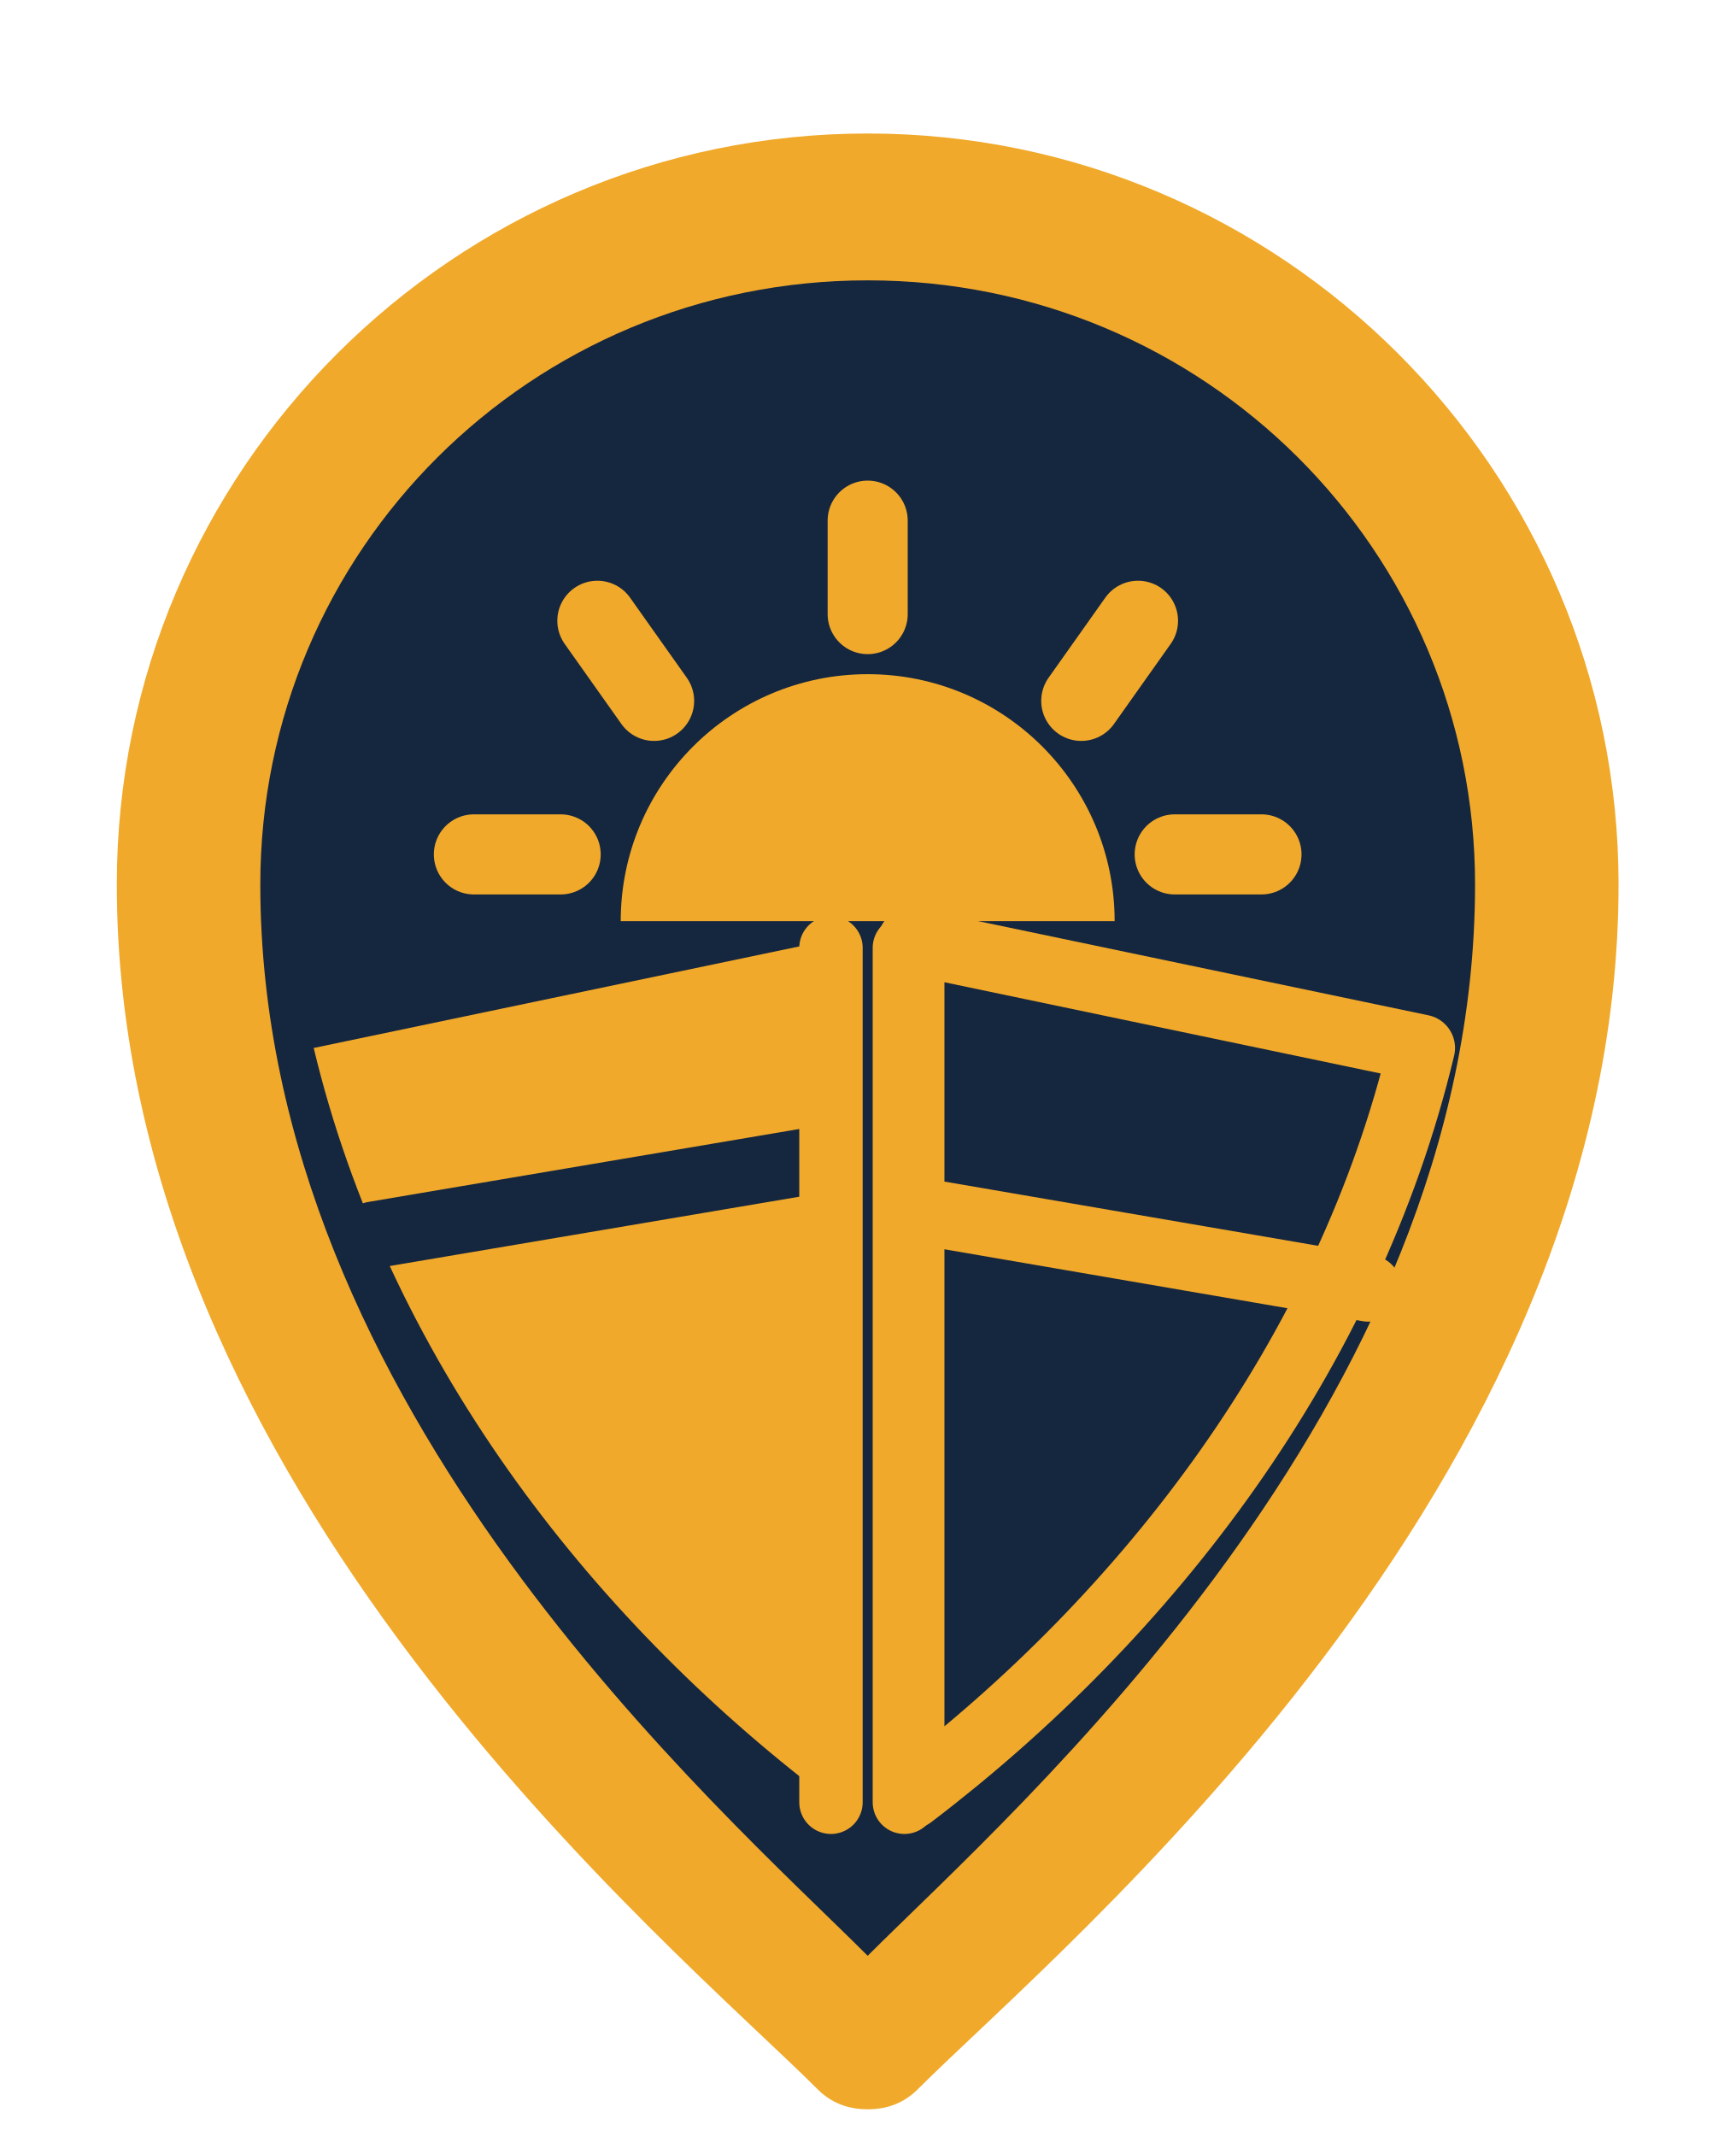
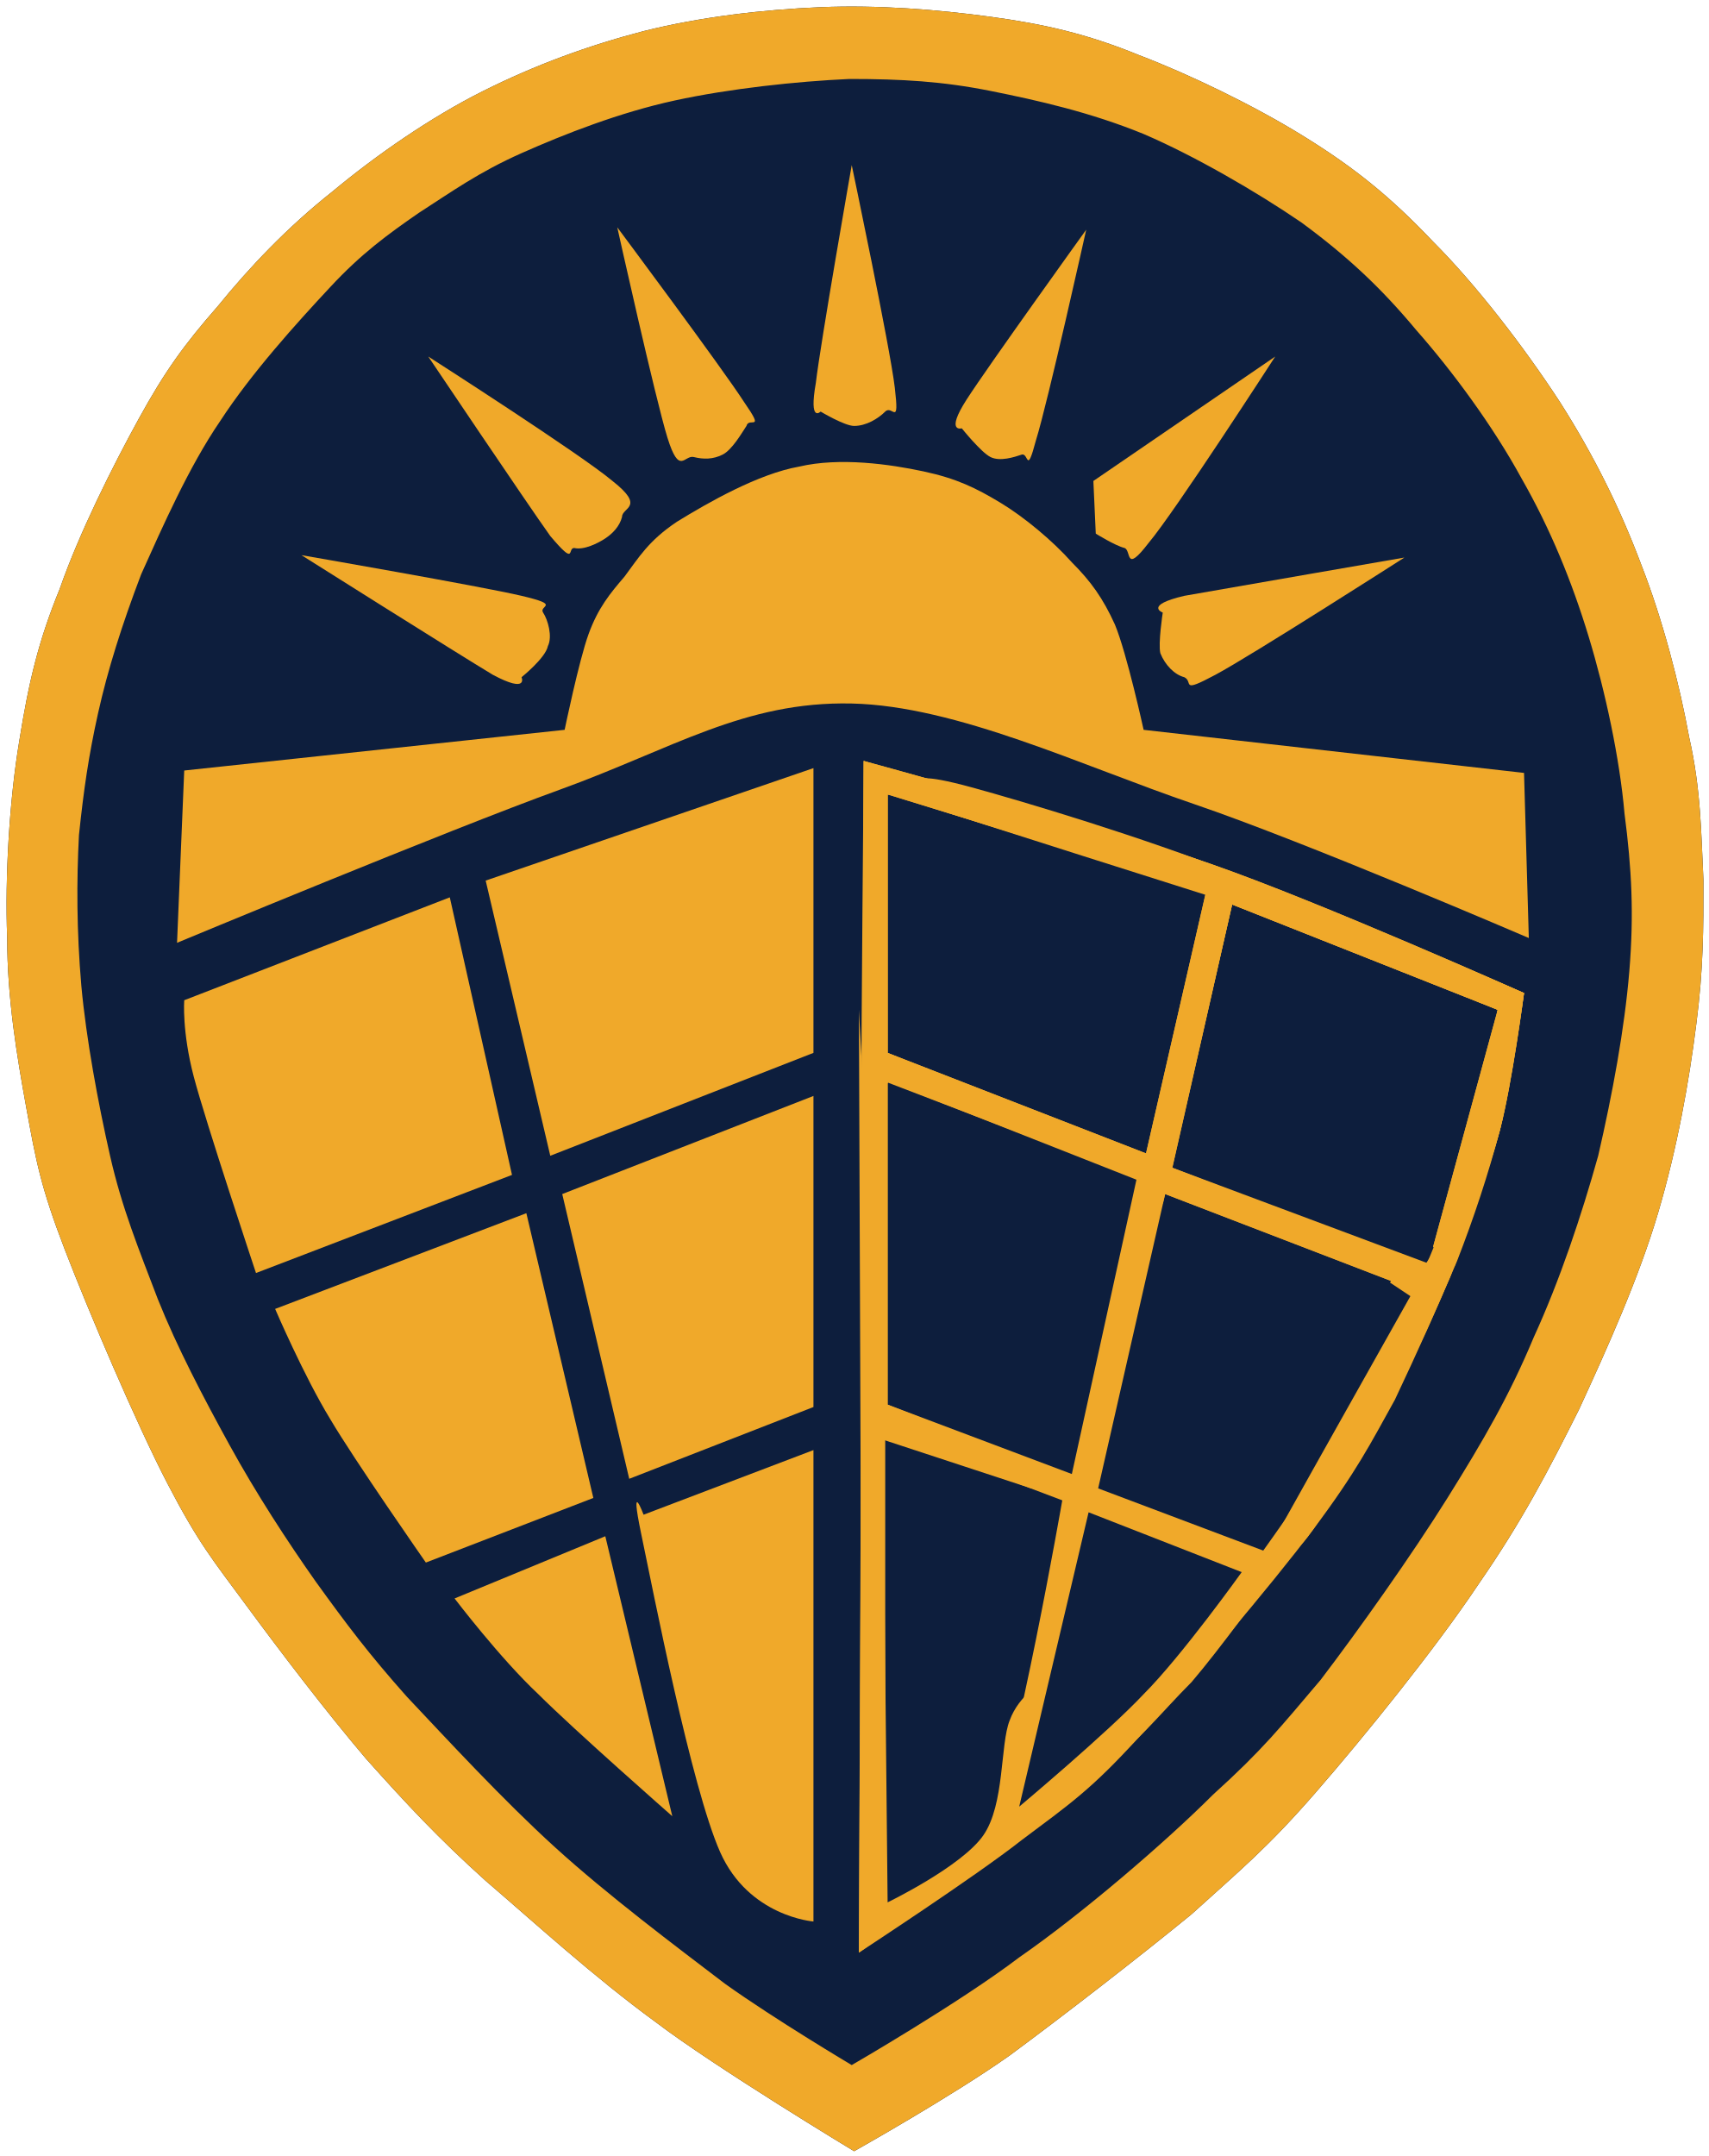
- <svg xmlns="http://www.w3.org/2000/svg" viewBox="0 0 52 64" width="52" height="64" role="img" aria-label="INVICSOL">
-   <path d="M26 63.2C25.4 63.2 24.9 63 24.5 62.6 20.2 58.3 3.5 44.6 3.5 26.5 3.5 14.1 13.6 4 26 4S48.5 14.1 48.5 26.5C48.5 44.6 31.8 58.3 27.5 62.6 27.1 63 26.6 63.2 26 63.2Z" fill="#f0a92a" />
-   <path d="M26 58.6C21.6 54.2 7.8 42.2 7.8 26.5 7.8 16.5 15.9 8.4 26 8.4S44.2 16.5 44.2 26.5C44.2 42.2 30.4 54.2 26 58.6Z" fill="#15263f" />
-   <path d="M18.6 27.6A7.4 7.4 0 0 1 33.4 27.6Z" fill="#f0a92a" />
-   <g stroke="#f0a92a" stroke-width="2.4" stroke-linecap="round">
-     <path d="M26 15.6V18.4" />
-     <path d="M17.9 18.6 19.6 21" />
-     <path d="M34.1 18.6 32.4 21" />
-     <path d="M14.2 25.6H16.8" />
-     <path d="M37.8 25.6H35.2" />
-   </g>
-   <path d="M9.4 31.4 24.7 28.2V53.8C17.6 48.4 11.6 40.6 9.4 31.4Z" fill="#f0a92a" />
-   <path d="M27.3 28.2 42.6 31.4C40.4 40.6 34.4 48.4 27.3 53.8Z" fill="none" stroke="#f0a92a" stroke-width="2" stroke-linejoin="round" />
-   <g stroke="#f0a92a" stroke-width="2" stroke-linecap="round">
-     <path d="M28.2 36.4 41 38.6" />
-   </g>
-   <g stroke="#15263f" stroke-width="2" stroke-linecap="round">
-     <path d="M11.2 37 24.2 34.8" />
-   </g>
-   <path d="M24.9 28.4V54" stroke="#f0a92a" stroke-width="1.9" stroke-linecap="round" />
-   <path d="M27.1 28.4V54" stroke="#f0a92a" stroke-width="1.9" stroke-linecap="round" />
+ <svg xmlns="http://www.w3.org/2000/svg" viewBox="0 0 714 901" role="img" aria-label="INVICSOL">
+   <path d="M343 3C367 2 392 4 414 7C436 10 454 14 476 23C497 31 524 44 545 57C566 70 581 82 599 101C617 119 637 145 652 168C666 190 677 212 686 236C695 259 702 286 706 308C711 330 711 348 712 368C712 388 712 405 709 428C706 452 701 480 693 507C685 534 672 563 660 589C647 615 636 636 618 662C600 689 570 726 550 749C530 772 519 781 498 800C476 818 445 842 422 859C398 876 357 899 357 899C357 899 299 864 274 845C248 826 224 804 203 786C183 768 170 754 153 735C136 715 117 690 103 671C89 652 83 645 70 620C57 595 37 548 27 522C17 496 15 485 11 463C7 441 3 417 3 392C2 366 4 334 8 310C12 285 16 268 25 246C33 223 47 195 58 175C69 155 77 144 91 128C104 112 120 95 139 80C157 65 180 49 202 38C224 27 246 19 269 13C293 7 319 4 343 3Z" fill="#0d1e3d" />
+   <path d="M361 318C361 318 460 345 506 361C552 377 637 415 637 415C637 415 631 453 627 472C622 491 616 509 609 527C601 546 592 566 583 585C573 603 567 615 549 639C531 663 496 704 476 726C456 748 447 754 427 769C408 784 359 816 359 816C359 816 361 318 361 318Z" fill="#f0a92a" />
+   <path d="M343 3C367 2 392 4 414 7C436 10 454 14 476 23C497 31 524 44 545 57C566 70 581 82 599 101C617 119 637 145 652 168C666 190 677 212 686 236C695 259 702 286 706 308C711 330 711 348 712 368C712 388 712 405 709 428C706 452 701 480 693 507C685 534 672 563 660 589C647 615 636 636 618 662C600 689 570 726 550 749C530 772 519 781 498 800C476 818 445 842 422 859C398 876 357 899 357 899C357 899 299 864 274 845C248 826 224 804 203 786C183 768 170 754 153 735C136 715 117 690 103 671C89 652 83 645 70 620C57 595 37 548 27 522C17 496 15 485 11 463C7 441 3 417 3 392C2 366 4 334 8 310C12 285 16 268 25 246C33 223 47 195 58 175C69 155 77 144 91 128C104 112 120 95 139 80C157 65 180 49 202 38C224 27 246 19 269 13C293 7 319 4 343 3ZM282 42C259 47 236 56 218 64C200 72 189 80 175 89C162 98 151 106 138 120C124 135 105 156 92 176C79 195 68 220 59 240C51 261 45 280 41 298C37 316 35 330 33 349C32 368 32 389 34 412C36 434 41 461 46 483C51 505 58 522 66 543C74 563 85 584 96 604C107 624 120 644 132 661C145 679 154 691 170 709C187 727 210 752 232 772C254 792 282 813 303 829C324 844 356 863 356 863C356 863 401 837 426 818C452 800 487 770 507 750C528 731 535 722 552 702C568 681 590 650 605 626C620 602 631 583 641 559C652 535 661 508 668 483C674 457 679 430 681 406C683 382 682 363 679 340C677 317 671 289 664 266C657 243 648 221 636 200C624 178 607 155 592 138C577 120 563 107 544 93C525 80 499 65 478 56C456 47 434 42 414 38C394 34 377 33 355 33C333 34 305 37 282 42Z" fill="#f0a92a" />
+   <path d="M386 197C400 200 408 204 418 210C428 216 440 226 448 235C456 243 461 250 466 261C471 273 478 305 478 305C478 305 637 323 637 323C637 323 639 392 639 392C639 392 546 352 499 336C452 320 400 295 356 294C311 293 281 313 234 330C187 347 74 394 74 394C74 394 77 322 77 322C77 322 236 305 236 305C236 305 242 276 246 265C250 254 255 248 261 241C267 233 271 226 283 218C296 210 317 198 334 195C351 191 372 194 386 197Z" fill="#f0a92a" />
+   <path d="M340 321C340 321 340 440 340 440C340 440 230 483 230 483C230 483 203 368 203 368C203 368 340 321 340 321Z" fill="#f0a92a" />
+   <path d="M188 375C188 375 214 491 214 491C214 491 107 532 107 532C107 532 86 469 81 450C76 431 77 418 77 418C77 418 188 375 188 375Z" fill="#f0a92a" />
+   <path d="M371 332C371 332 504 373 504 373C504 373 479 482 479 482C479 482 371 440 371 440C371 440 371 332 371 332Z" fill="#0d1e3d" />
+   <path d="M515 378C515 378 626 422 626 422C626 422 618 466 613 483C608 501 596 529 596 529C596 529 490 488 490 488C490 488 515 378 515 378Z" fill="#0d1e3d" />
+   <path d="M371 452C371 452 475 493 475 493C475 493 448 616 448 616C448 616 371 587 371 587C371 587 371 452 371 452Z" fill="#0d1e3d" />
+   <path d="M487 499C487 499 591 539 591 539C591 539 577 573 566 591C556 609 528 648 528 648C528 648 459 622 459 622C459 622 487 499 487 499Z" fill="#0d1e3d" />
+   <path d="M340 458C340 458 340 588 340 588C340 588 263 618 263 618C263 618 235 499 235 499C235 499 340 458 340 458Z" fill="#f0a92a" />
+   <path d="M220 507C220 507 248 626 248 626C248 626 178 653 178 653C178 653 148 610 138 593C127 575 115 547 115 547C115 547 220 507 220 507Z" fill="#f0a92a" />
+   <path d="M361 318C361 318 460 345 506 361C552 377 637 415 637 415C637 415 632 452 627 472C621 492 614 515 605 536C596 558 584 582 573 600C563 619 541 647 541 647C541 647 533 645 533 645C533 645 526 654 536 637C546 619 591 539 591 539C591 539 487 499 487 499C487 499 486 503 486 503C486 503 476 502 476 502C476 502 477 493 477 493C477 493 370 452 370 452C370 452 361 461 361 461C361 461 361 318 361 318ZM371 332C371 332 371 440 371 440C371 440 479 482 479 482C479 482 504 373 504 373C504 373 371 332 371 332ZM515 378C515 378 490 488 490 488C490 488 597 528 597 528C597 528 610 495 615 478C620 460 626 422 626 422C626 422 515 378 515 378Z" fill="#f0a92a" />
+   <path d="M370 599C370 599 444 627 444 627C444 627 425 736 413 765C401 793 370 796 370 796C370 796 370 599 370 599Z" fill="#0d1e3d" />
+   <path d="M340 606C340 606 340 803 340 803C340 803 313 801 301 774C289 747 273 665 268 641C263 617 269 633 269 633C269 633 340 606 340 606Z" fill="#f0a92a" />
+   <path d="M406 329C428 335 478 350 516 365C555 379 637 415 637 415C637 415 632 453 627 472C622 491 608 529 608 529C608 529 599 521 599 521C599 521 626 422 626 422C626 422 515 378 515 378C515 378 490 487 490 487C490 487 479 487 479 487C479 487 504 374 504 374C504 374 406 343 385 336C365 329 381 333 381 333C381 333 385 326 385 326C385 326 384 323 406 329Z" fill="#f0a92a" />
+   <path d="M369 599C369 599 371 795 371 795C371 795 402 780 411 767C420 754 418 729 422 719C426 708 436 703 436 703C436 703 428 755 428 755C428 755 467 719 482 703C496 688 509 670 516 662C523 654 522 658 522 658C522 658 528 664 528 664C528 664 510 689 498 703C485 716 476 728 453 747C430 766 359 816 359 816C359 816 360 598 360 598C360 598 369 599 369 599Z" fill="#f0a92a" />
+   <path d="M455 632C455 632 519 657 519 657C519 657 494 692 478 708C463 724 426 755 426 755C426 755 455 632 455 632Z" fill="#0d1e3d" />
+   <path d="M253 642C253 642 281 759 281 759C281 759 240 723 225 708C209 693 190 668 190 668C190 668 253 642 253 642Z" fill="#f0a92a" />
+   <path d="M359 422C359 422 361 459 361 459C361 459 371 452 371 452C371 452 371 587 371 587C371 587 437 613 437 613C437 613 431 622 431 622C431 622 361 599 361 599C361 599 360 693 360 693C360 693 359 422 359 422Z" fill="#f0a92a" />
+   <path d="M126 232C126 232 201 245 218 249C235 253 225 253 227 256C229 259 231 266 229 270C228 275 218 283 218 283C218 283 221 290 206 282C191 273 126 232 126 232Z" fill="#f0a92a" />
+   <path d="M587 233C587 233 523 274 508 282C493 290 499 285 495 283C491 282 487 278 485 273C484 269 486 256 486 256C486 256 478 253 495 249C512 246 587 233 587 233Z" fill="#f0a92a" />
+   <path d="M179 149C179 149 243 190 256 201C270 212 260 212 260 216C259 220 256 223 253 225C250 227 244 230 240 229C237 229 241 237 230 224C220 210 179 149 179 149Z" fill="#f0a92a" />
+   <path d="M356 69C356 69 372 145 374 162C376 179 373 169 370 172C367 175 362 178 357 178C353 178 343 172 343 172C343 172 338 177 341 160C343 143 356 69 356 69Z" fill="#f0a92a" />
+   <path d="M533 149C533 149 491 214 480 227C470 240 473 230 470 229C466 228 458 223 458 223C458 223 457 201 457 201C457 201 533 149 533 149Z" fill="#f0a92a" />
+   <path d="M258 95C258 95 302 154 311 168C320 181 313 174 312 178C310 181 306 188 302 190C298 192 294 192 290 191C286 190 284 199 279 183C274 167 258 95 258 95Z" fill="#f0a92a" />
+   <path d="M454 96C454 96 438 168 433 184C429 199 430 189 427 190C424 191 418 193 414 191C410 189 402 179 402 179C402 179 395 181 404 167C413 153 454 96 454 96Z" fill="#f0a92a" />
+   <path d="M361 318C361 318 385 326 385 326C385 326 381 333 381 333C381 333 385 334 385 334C385 334 371 332 371 332C371 332 371 440 371 440C371 440 378 443 378 443C378 443 370 454 370 454C370 454 366 453 366 453C366 453 364 461 364 461C364 461 361 480 360 456C360 432 361 318 361 318Z" fill="#f0a92a" />
+   <path d="M602 519C602 519 607 523 607 523C607 523 610 524 606 534C601 545 590 570 581 587C571 605 556 629 549 639C542 649 541 647 541 647C541 647 533 645 533 645C533 645 590 542 590 542C590 542 581 536 581 536C581 536 584 530 584 530C584 530 580 524 580 524C580 524 596 528 596 528C596 528 602 519 602 519Z" fill="#f0a92a" />
+   <path d="M600 399C600 399 637 415 637 415C637 415 632 453 627 472C622 491 608 529 608 529C608 529 599 521 599 521C599 521 626 422 626 422C626 422 597 410 597 410C597 410 600 399 600 399Z" fill="#f0a92a" />
</svg>
